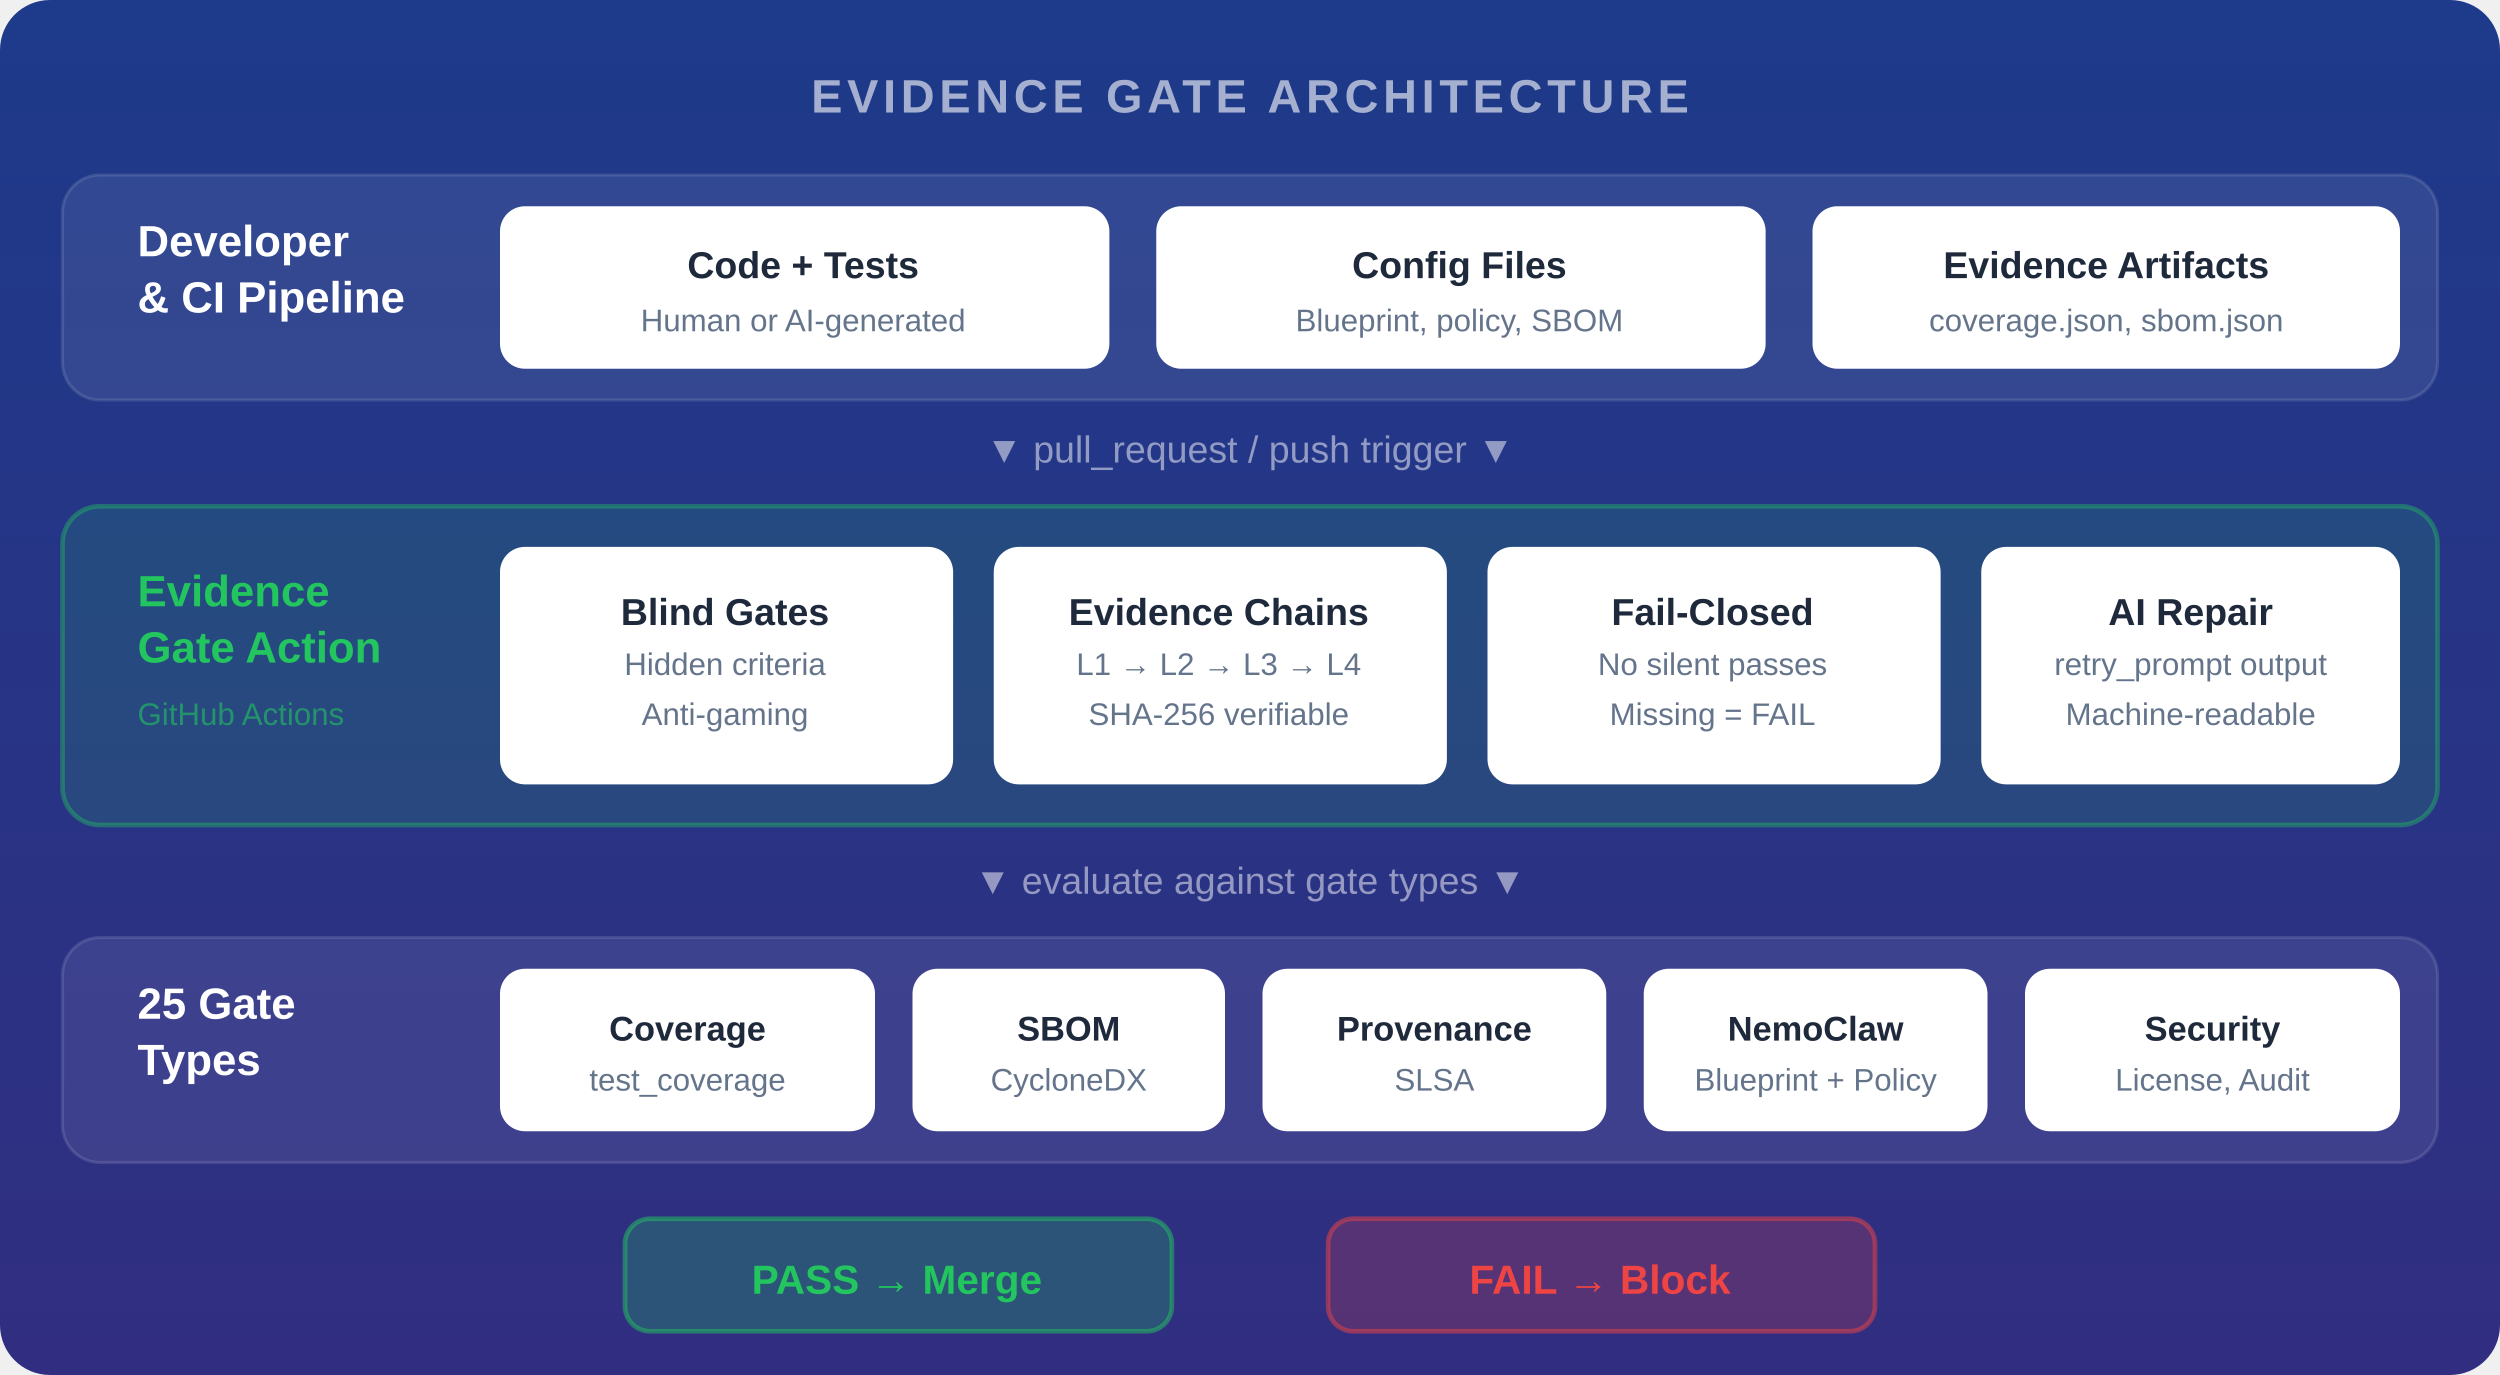
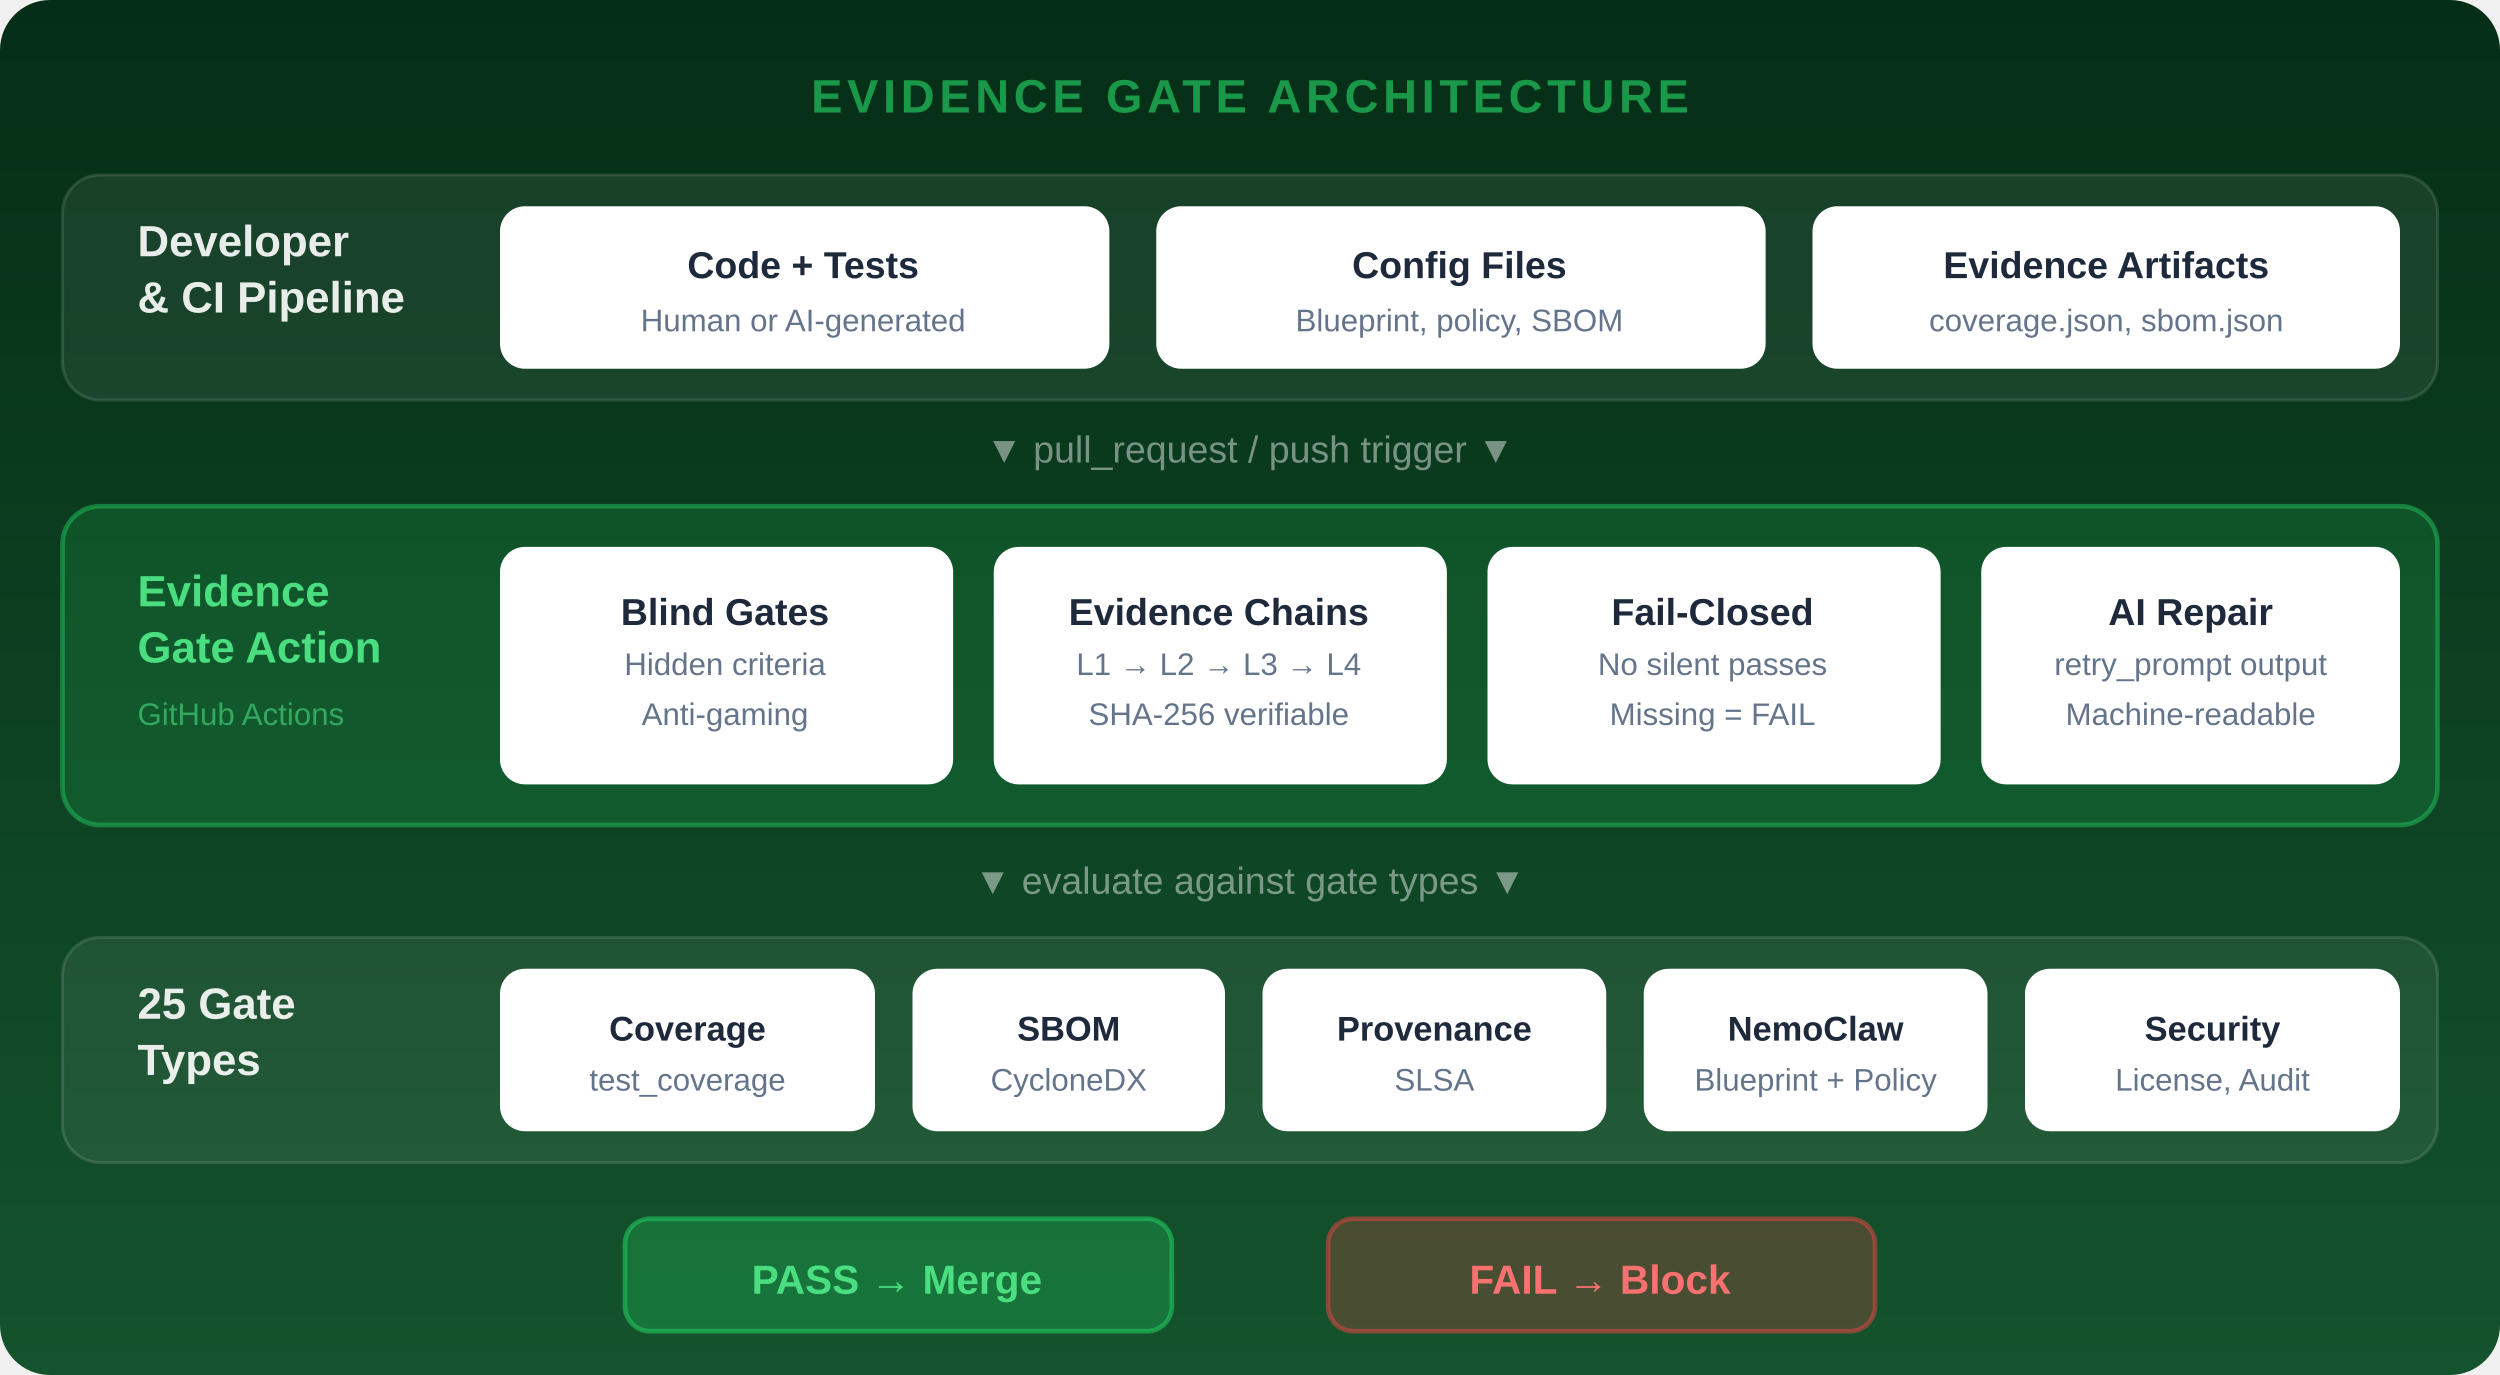
<svg xmlns="http://www.w3.org/2000/svg" viewBox="0 0 800 440" role="img" aria-label="Evidence Gate Action architecture diagram">
  <defs>
    <linearGradient id="bg" x1="0" y1="0" x2="0" y2="1">
-       <stop offset="0%" stop-color="#1e3a8a" />
-       <stop offset="100%" stop-color="#312e81" />
+       <stop offset="0%" stop-color="#052e16" />
+       <stop offset="100%" stop-color="#14532d" />
    </linearGradient>
  </defs>
  <rect width="800" height="440" rx="16" fill="url(#bg)" />
-   <text x="400" y="36" font-family="Arial,Helvetica,sans-serif" font-size="15" font-weight="bold" fill="rgba(255,255,255,0.6)" text-anchor="middle" letter-spacing="0.1em">EVIDENCE GATE ARCHITECTURE</text>
-   <rect x="20" y="56" width="760" height="72" rx="12" fill="rgba(255,255,255,0.08)" stroke="rgba(255,255,255,0.12)" stroke-width="1" />
-   <text x="44" y="82" font-family="Arial,Helvetica,sans-serif" font-size="14" font-weight="bold" fill="white">Developer</text>
-   <text x="44" y="100" font-family="Arial,Helvetica,sans-serif" font-size="14" font-weight="bold" fill="white">&amp; CI Pipeline</text>
+   <text x="400" y="36" font-family="Arial,Helvetica,sans-serif" font-size="15" font-weight="bold" fill="rgba(34,197,94,0.7)" text-anchor="middle" letter-spacing="0.1em">EVIDENCE GATE ARCHITECTURE</text>
+   <rect x="20" y="56" width="760" height="72" rx="12" fill="rgba(255,255,255,0.07)" stroke="rgba(255,255,255,0.12)" stroke-width="1" />
+   <text x="44" y="82" font-family="Arial,Helvetica,sans-serif" font-size="14" font-weight="bold" fill="rgba(255,255,255,0.9)">Developer</text>
+   <text x="44" y="100" font-family="Arial,Helvetica,sans-serif" font-size="14" font-weight="bold" fill="rgba(255,255,255,0.9)">&amp; CI Pipeline</text>
  <rect x="160" y="66" width="195" height="52" rx="8" fill="white" />
  <text x="257" y="89" font-family="Arial,Helvetica,sans-serif" font-size="12" font-weight="bold" fill="#1e293b" text-anchor="middle">Code + Tests</text>
  <text x="257" y="106" font-family="Arial,Helvetica,sans-serif" font-size="10" fill="#64748b" text-anchor="middle">Human or AI-generated</text>
  <rect x="370" y="66" width="195" height="52" rx="8" fill="white" />
  <text x="467" y="89" font-family="Arial,Helvetica,sans-serif" font-size="12" font-weight="bold" fill="#1e293b" text-anchor="middle">Config Files</text>
  <text x="467" y="106" font-family="Arial,Helvetica,sans-serif" font-size="10" fill="#64748b" text-anchor="middle">Blueprint, policy, SBOM</text>
  <rect x="580" y="66" width="188" height="52" rx="8" fill="white" />
  <text x="674" y="89" font-family="Arial,Helvetica,sans-serif" font-size="12" font-weight="bold" fill="#1e293b" text-anchor="middle">Evidence Artifacts</text>
  <text x="674" y="106" font-family="Arial,Helvetica,sans-serif" font-size="10" fill="#64748b" text-anchor="middle">coverage.json, sbom.json</text>
-   <text x="400" y="148" font-family="Arial,Helvetica,sans-serif" font-size="12" fill="rgba(255,255,255,0.5)" text-anchor="middle">▼  pull_request / push trigger  ▼</text>
-   <rect x="20" y="162" width="760" height="102" rx="12" fill="rgba(34,197,94,0.15)" stroke="rgba(34,197,94,0.4)" stroke-width="1.5" />
-   <text x="44" y="194" font-family="Arial,Helvetica,sans-serif" font-size="14" font-weight="bold" fill="#22c55e">Evidence</text>
-   <text x="44" y="212" font-family="Arial,Helvetica,sans-serif" font-size="14" font-weight="bold" fill="#22c55e">Gate Action</text>
-   <text x="44" y="232" font-family="Arial,Helvetica,sans-serif" font-size="10" fill="rgba(34,197,94,0.6)">GitHub Actions</text>
+   <text x="400" y="148" font-family="Arial,Helvetica,sans-serif" font-size="12" fill="rgba(255,255,255,0.45)" text-anchor="middle">▼  pull_request / push trigger  ▼</text>
+   <rect x="20" y="162" width="760" height="102" rx="12" fill="rgba(34,197,94,0.18)" stroke="rgba(34,197,94,0.5)" stroke-width="1.5" />
+   <text x="44" y="194" font-family="Arial,Helvetica,sans-serif" font-size="14" font-weight="bold" fill="#4ade80">Evidence</text>
+   <text x="44" y="212" font-family="Arial,Helvetica,sans-serif" font-size="14" font-weight="bold" fill="#4ade80">Gate Action</text>
+   <text x="44" y="232" font-family="Arial,Helvetica,sans-serif" font-size="10" fill="rgba(74,222,128,0.6)">GitHub Actions</text>
  <rect x="160" y="175" width="145" height="76" rx="8" fill="white" />
  <text x="232" y="200" font-family="Arial,Helvetica,sans-serif" font-size="12" font-weight="bold" fill="#1e293b" text-anchor="middle">Blind Gates</text>
  <text x="232" y="216" font-family="Arial,Helvetica,sans-serif" font-size="10" fill="#64748b" text-anchor="middle">Hidden criteria</text>
  <text x="232" y="232" font-family="Arial,Helvetica,sans-serif" font-size="10" fill="#64748b" text-anchor="middle">Anti-gaming</text>
  <rect x="318" y="175" width="145" height="76" rx="8" fill="white" />
  <text x="390" y="200" font-family="Arial,Helvetica,sans-serif" font-size="12" font-weight="bold" fill="#1e293b" text-anchor="middle">Evidence Chains</text>
  <text x="390" y="216" font-family="Arial,Helvetica,sans-serif" font-size="10" fill="#64748b" text-anchor="middle">L1 → L2 → L3 → L4</text>
  <text x="390" y="232" font-family="Arial,Helvetica,sans-serif" font-size="10" fill="#64748b" text-anchor="middle">SHA-256 verifiable</text>
  <rect x="476" y="175" width="145" height="76" rx="8" fill="white" />
  <text x="548" y="200" font-family="Arial,Helvetica,sans-serif" font-size="12" font-weight="bold" fill="#1e293b" text-anchor="middle">Fail-Closed</text>
  <text x="548" y="216" font-family="Arial,Helvetica,sans-serif" font-size="10" fill="#64748b" text-anchor="middle">No silent passes</text>
  <text x="548" y="232" font-family="Arial,Helvetica,sans-serif" font-size="10" fill="#64748b" text-anchor="middle">Missing = FAIL</text>
  <rect x="634" y="175" width="134" height="76" rx="8" fill="white" />
  <text x="701" y="200" font-family="Arial,Helvetica,sans-serif" font-size="12" font-weight="bold" fill="#1e293b" text-anchor="middle">AI Repair</text>
  <text x="701" y="216" font-family="Arial,Helvetica,sans-serif" font-size="10" fill="#64748b" text-anchor="middle">retry_prompt output</text>
  <text x="701" y="232" font-family="Arial,Helvetica,sans-serif" font-size="10" fill="#64748b" text-anchor="middle">Machine-readable</text>
-   <text x="400" y="286" font-family="Arial,Helvetica,sans-serif" font-size="12" fill="rgba(255,255,255,0.5)" text-anchor="middle">▼  evaluate against gate types  ▼</text>
-   <rect x="20" y="300" width="760" height="72" rx="12" fill="rgba(255,255,255,0.08)" stroke="rgba(255,255,255,0.12)" stroke-width="1" />
-   <text x="44" y="326" font-family="Arial,Helvetica,sans-serif" font-size="14" font-weight="bold" fill="white">25 Gate</text>
-   <text x="44" y="344" font-family="Arial,Helvetica,sans-serif" font-size="14" font-weight="bold" fill="white">Types</text>
+   <text x="400" y="286" font-family="Arial,Helvetica,sans-serif" font-size="12" fill="rgba(255,255,255,0.45)" text-anchor="middle">▼  evaluate against gate types  ▼</text>
+   <rect x="20" y="300" width="760" height="72" rx="12" fill="rgba(255,255,255,0.07)" stroke="rgba(255,255,255,0.12)" stroke-width="1" />
+   <text x="44" y="326" font-family="Arial,Helvetica,sans-serif" font-size="14" font-weight="bold" fill="rgba(255,255,255,0.9)">25 Gate</text>
+   <text x="44" y="344" font-family="Arial,Helvetica,sans-serif" font-size="14" font-weight="bold" fill="rgba(255,255,255,0.9)">Types</text>
  <rect x="160" y="310" width="120" height="52" rx="8" fill="white" />
  <text x="220" y="333" font-family="Arial,Helvetica,sans-serif" font-size="11" font-weight="bold" fill="#1e293b" text-anchor="middle">Coverage</text>
  <text x="220" y="349" font-family="Arial,Helvetica,sans-serif" font-size="10" fill="#64748b" text-anchor="middle">test_coverage</text>
  <rect x="292" y="310" width="100" height="52" rx="8" fill="white" />
  <text x="342" y="333" font-family="Arial,Helvetica,sans-serif" font-size="11" font-weight="bold" fill="#1e293b" text-anchor="middle">SBOM</text>
  <text x="342" y="349" font-family="Arial,Helvetica,sans-serif" font-size="10" fill="#64748b" text-anchor="middle">CycloneDX</text>
  <rect x="404" y="310" width="110" height="52" rx="8" fill="white" />
  <text x="459" y="333" font-family="Arial,Helvetica,sans-serif" font-size="11" font-weight="bold" fill="#1e293b" text-anchor="middle">Provenance</text>
  <text x="459" y="349" font-family="Arial,Helvetica,sans-serif" font-size="10" fill="#64748b" text-anchor="middle">SLSA</text>
  <rect x="526" y="310" width="110" height="52" rx="8" fill="white" />
  <text x="581" y="333" font-family="Arial,Helvetica,sans-serif" font-size="11" font-weight="bold" fill="#1e293b" text-anchor="middle">NemoClaw</text>
  <text x="581" y="349" font-family="Arial,Helvetica,sans-serif" font-size="10" fill="#64748b" text-anchor="middle">Blueprint + Policy</text>
  <rect x="648" y="310" width="120" height="52" rx="8" fill="white" />
  <text x="708" y="333" font-family="Arial,Helvetica,sans-serif" font-size="11" font-weight="bold" fill="#1e293b" text-anchor="middle">Security</text>
  <text x="708" y="349" font-family="Arial,Helvetica,sans-serif" font-size="10" fill="#64748b" text-anchor="middle">License, Audit</text>
-   <rect x="200" y="390" width="175" height="36" rx="8" fill="rgba(34,197,94,0.25)" stroke="rgba(34,197,94,0.5)" stroke-width="1.5" />
-   <text x="287" y="414" font-family="Arial,Helvetica,sans-serif" font-size="13" font-weight="bold" fill="#22c55e" text-anchor="middle">PASS → Merge</text>
-   <rect x="425" y="390" width="175" height="36" rx="8" fill="rgba(239,68,68,0.2)" stroke="rgba(239,68,68,0.5)" stroke-width="1.5" />
-   <text x="512" y="414" font-family="Arial,Helvetica,sans-serif" font-size="13" font-weight="bold" fill="#ef4444" text-anchor="middle">FAIL → Block</text>
+   <rect x="200" y="390" width="175" height="36" rx="8" fill="rgba(34,197,94,0.3)" stroke="rgba(34,197,94,0.6)" stroke-width="1.5" />
+   <text x="287" y="414" font-family="Arial,Helvetica,sans-serif" font-size="13" font-weight="bold" fill="#4ade80" text-anchor="middle">PASS → Merge</text>
+   <rect x="425" y="390" width="175" height="36" rx="8" fill="rgba(239,68,68,0.25)" stroke="rgba(239,68,68,0.5)" stroke-width="1.5" />
+   <text x="512" y="414" font-family="Arial,Helvetica,sans-serif" font-size="13" font-weight="bold" fill="#f87171" text-anchor="middle">FAIL → Block</text>
</svg>
